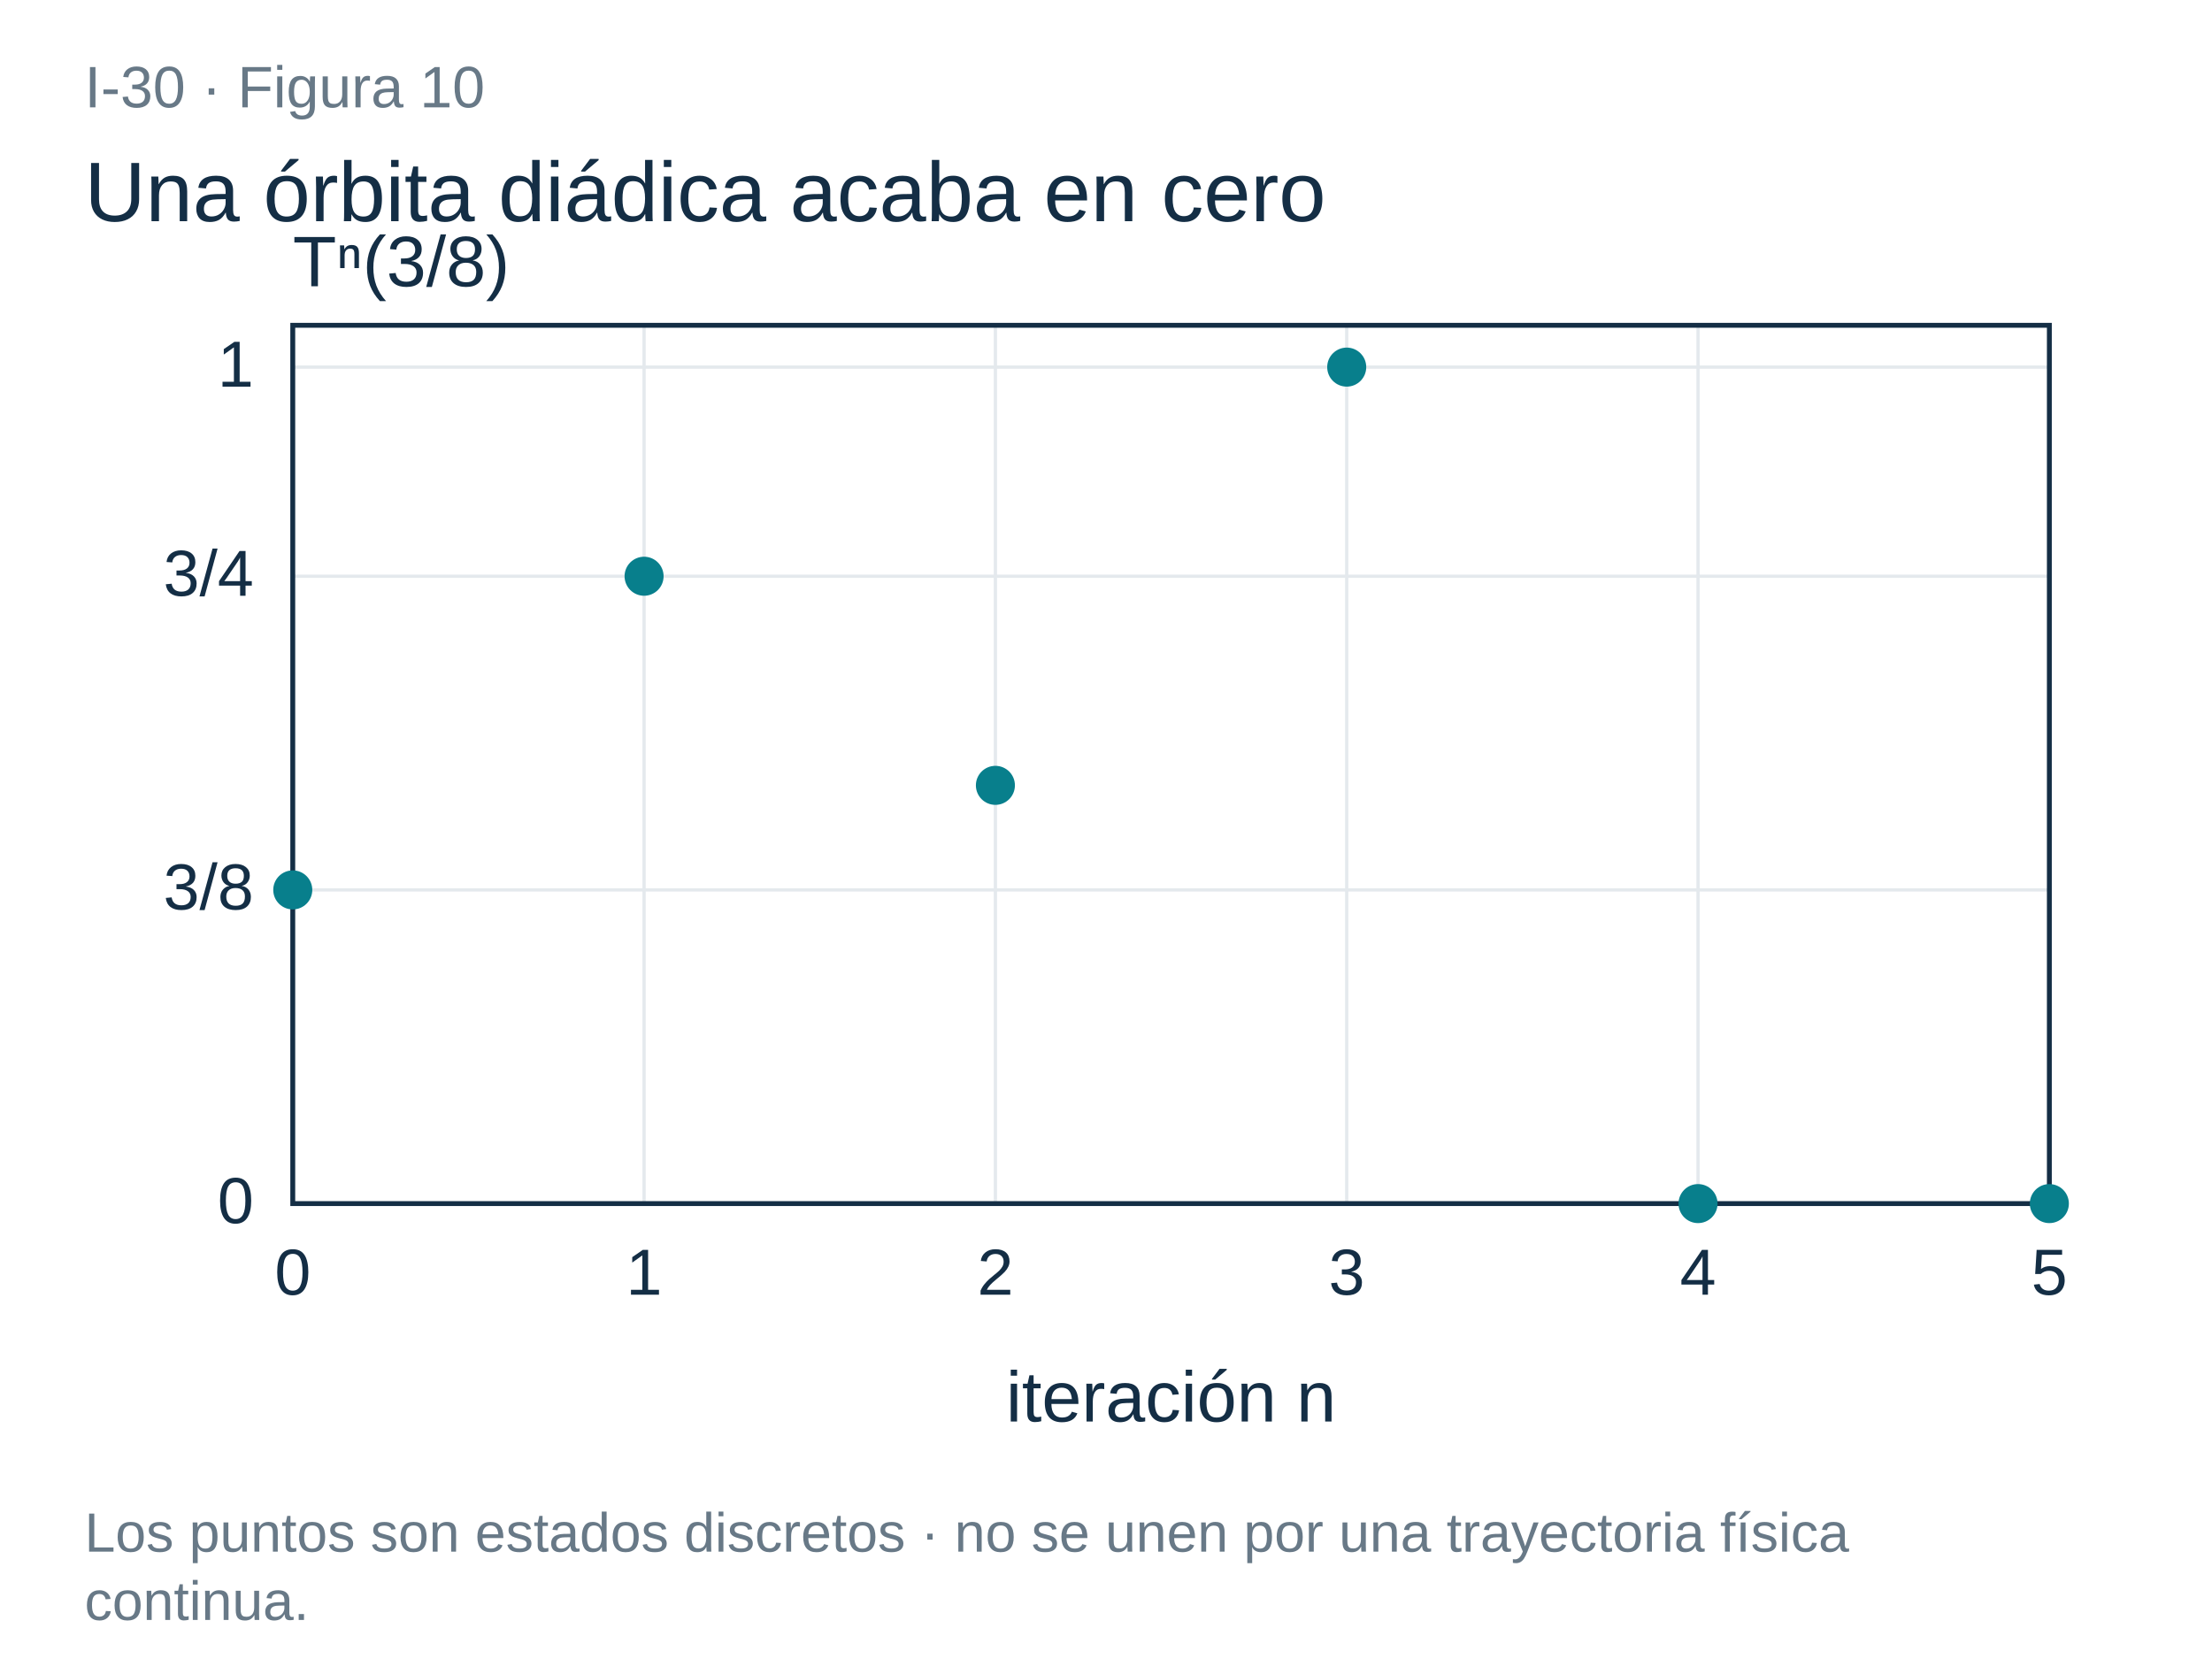
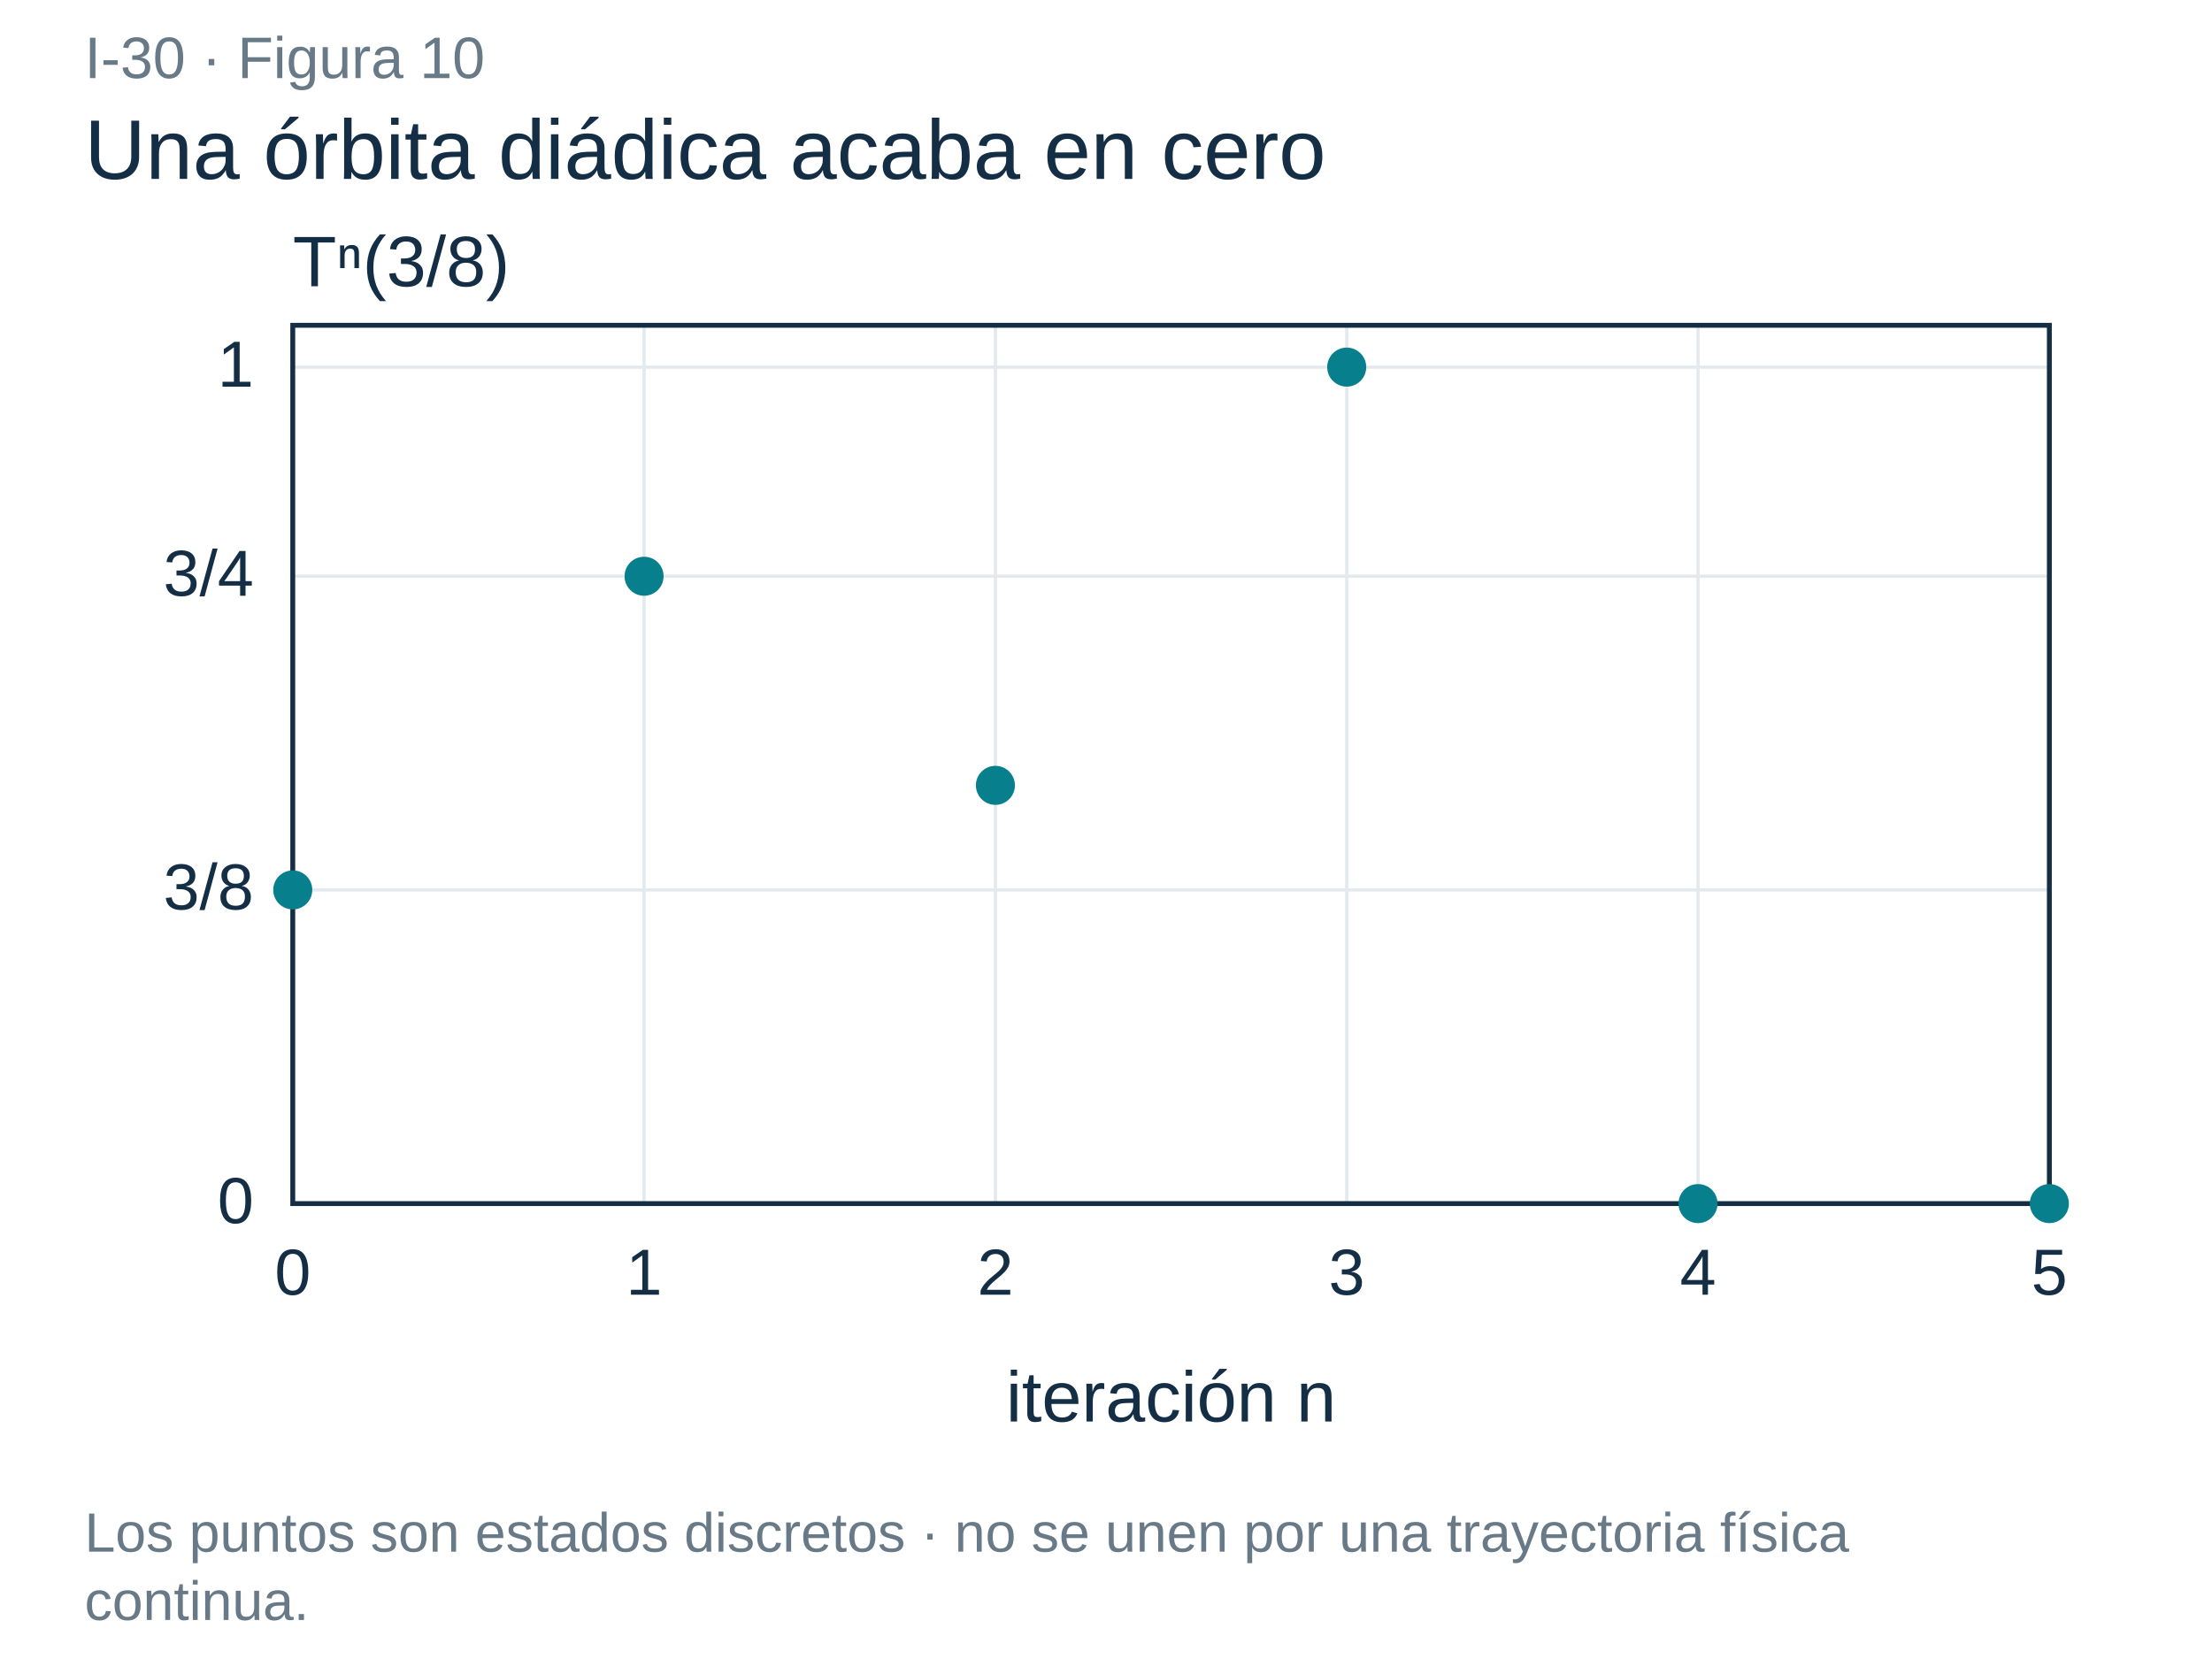
<svg xmlns="http://www.w3.org/2000/svg" width="680" height="510" viewBox="0 0 680 510" role="img" aria-labelledby="title desc">
  <defs>
    <clipPath id="plot">
      <rect x="90" y="100" width="540" height="270" />
    </clipPath>
    <marker id="arr" markerWidth="8" markerHeight="8" refX="6" refY="3" orient="auto">
      <path d="M0 0L6 3L0 6" fill="none" stroke="context-stroke" stroke-width="1.3" />
    </marker>
  </defs>
  <rect width="680" height="510" fill="white" />
-   <text x="26" y="33" font-family="Arial,sans-serif" font-size="18" fill="#687987" text-anchor="start">I-30 · Figura 10</text>
-   <text x="26" y="68" font-family="Arial,sans-serif" font-size="26" fill="#142e45" text-anchor="start">Una órbita diádica acaba en cero</text>
+   <text x="26" y="24" font-family="Arial,sans-serif" font-size="18" fill="#687987" text-anchor="start">I-30 · Figura 10</text>
+   <text x="26" y="55" font-family="Arial,sans-serif" font-size="26" fill="#142e45" text-anchor="start">Una órbita diádica acaba en cero</text>
  <path d="M90.0 100V370" stroke="#e4e9ed" />
  <text x="90.0" y="398" font-family="Arial,sans-serif" font-size="20" fill="#142e45" text-anchor="middle">0</text>
  <path d="M198.0 100V370" stroke="#e4e9ed" />
  <text x="198.0" y="398" font-family="Arial,sans-serif" font-size="20" fill="#142e45" text-anchor="middle">1</text>
  <path d="M306.0 100V370" stroke="#e4e9ed" />
  <text x="306.0" y="398" font-family="Arial,sans-serif" font-size="20" fill="#142e45" text-anchor="middle">2</text>
  <path d="M414.0 100V370" stroke="#e4e9ed" />
  <text x="414.0" y="398" font-family="Arial,sans-serif" font-size="20" fill="#142e45" text-anchor="middle">3</text>
  <path d="M522.0 100V370" stroke="#e4e9ed" />
  <text x="522.0" y="398" font-family="Arial,sans-serif" font-size="20" fill="#142e45" text-anchor="middle">4</text>
  <path d="M630.0 100V370" stroke="#e4e9ed" />
  <text x="630.0" y="398" font-family="Arial,sans-serif" font-size="20" fill="#142e45" text-anchor="middle">5</text>
  <path d="M90 370.0H630" stroke="#e4e9ed" />
  <text x="78" y="376.0" font-family="Arial,sans-serif" font-size="20" fill="#142e45" text-anchor="end">0</text>
  <path d="M90 273.571H630" stroke="#e4e9ed" />
  <text x="78" y="279.571" font-family="Arial,sans-serif" font-size="20" fill="#142e45" text-anchor="end">3/8</text>
  <path d="M90 177.143H630" stroke="#e4e9ed" />
  <text x="78" y="183.143" font-family="Arial,sans-serif" font-size="20" fill="#142e45" text-anchor="end">3/4</text>
  <path d="M90 112.857H630" stroke="#e4e9ed" />
  <text x="78" y="118.857" font-family="Arial,sans-serif" font-size="20" fill="#142e45" text-anchor="end">1</text>
  <rect x="90" y="100" width="540" height="270" fill="none" stroke="#142e45" stroke-width="1.5" />
  <text x="360.0" y="437" font-family="Arial,sans-serif" font-size="22" fill="#142e45" text-anchor="middle">iteración n</text>
  <text x="90" y="88" font-family="Arial,sans-serif" font-size="22" fill="#142e45" text-anchor="start">Tⁿ(3/8)</text>
  <circle cx="90.000" cy="273.571" r="6" fill="#087f8c" />
  <circle cx="198.000" cy="177.143" r="6" fill="#087f8c" />
  <circle cx="306.000" cy="241.429" r="6" fill="#087f8c" />
  <circle cx="414.000" cy="112.857" r="6" fill="#087f8c" />
  <circle cx="522.000" cy="370.000" r="6" fill="#087f8c" />
  <circle cx="630.000" cy="370.000" r="6" fill="#087f8c" />
  <text x="26" y="477" font-family="Arial,sans-serif" font-size="17" fill="#687987" text-anchor="start">Los puntos son estados discretos · no se unen por una trayectoria física</text>
  <text x="26" y="498" font-family="Arial,sans-serif" font-size="17" fill="#687987" text-anchor="start">continua.</text>
</svg>
